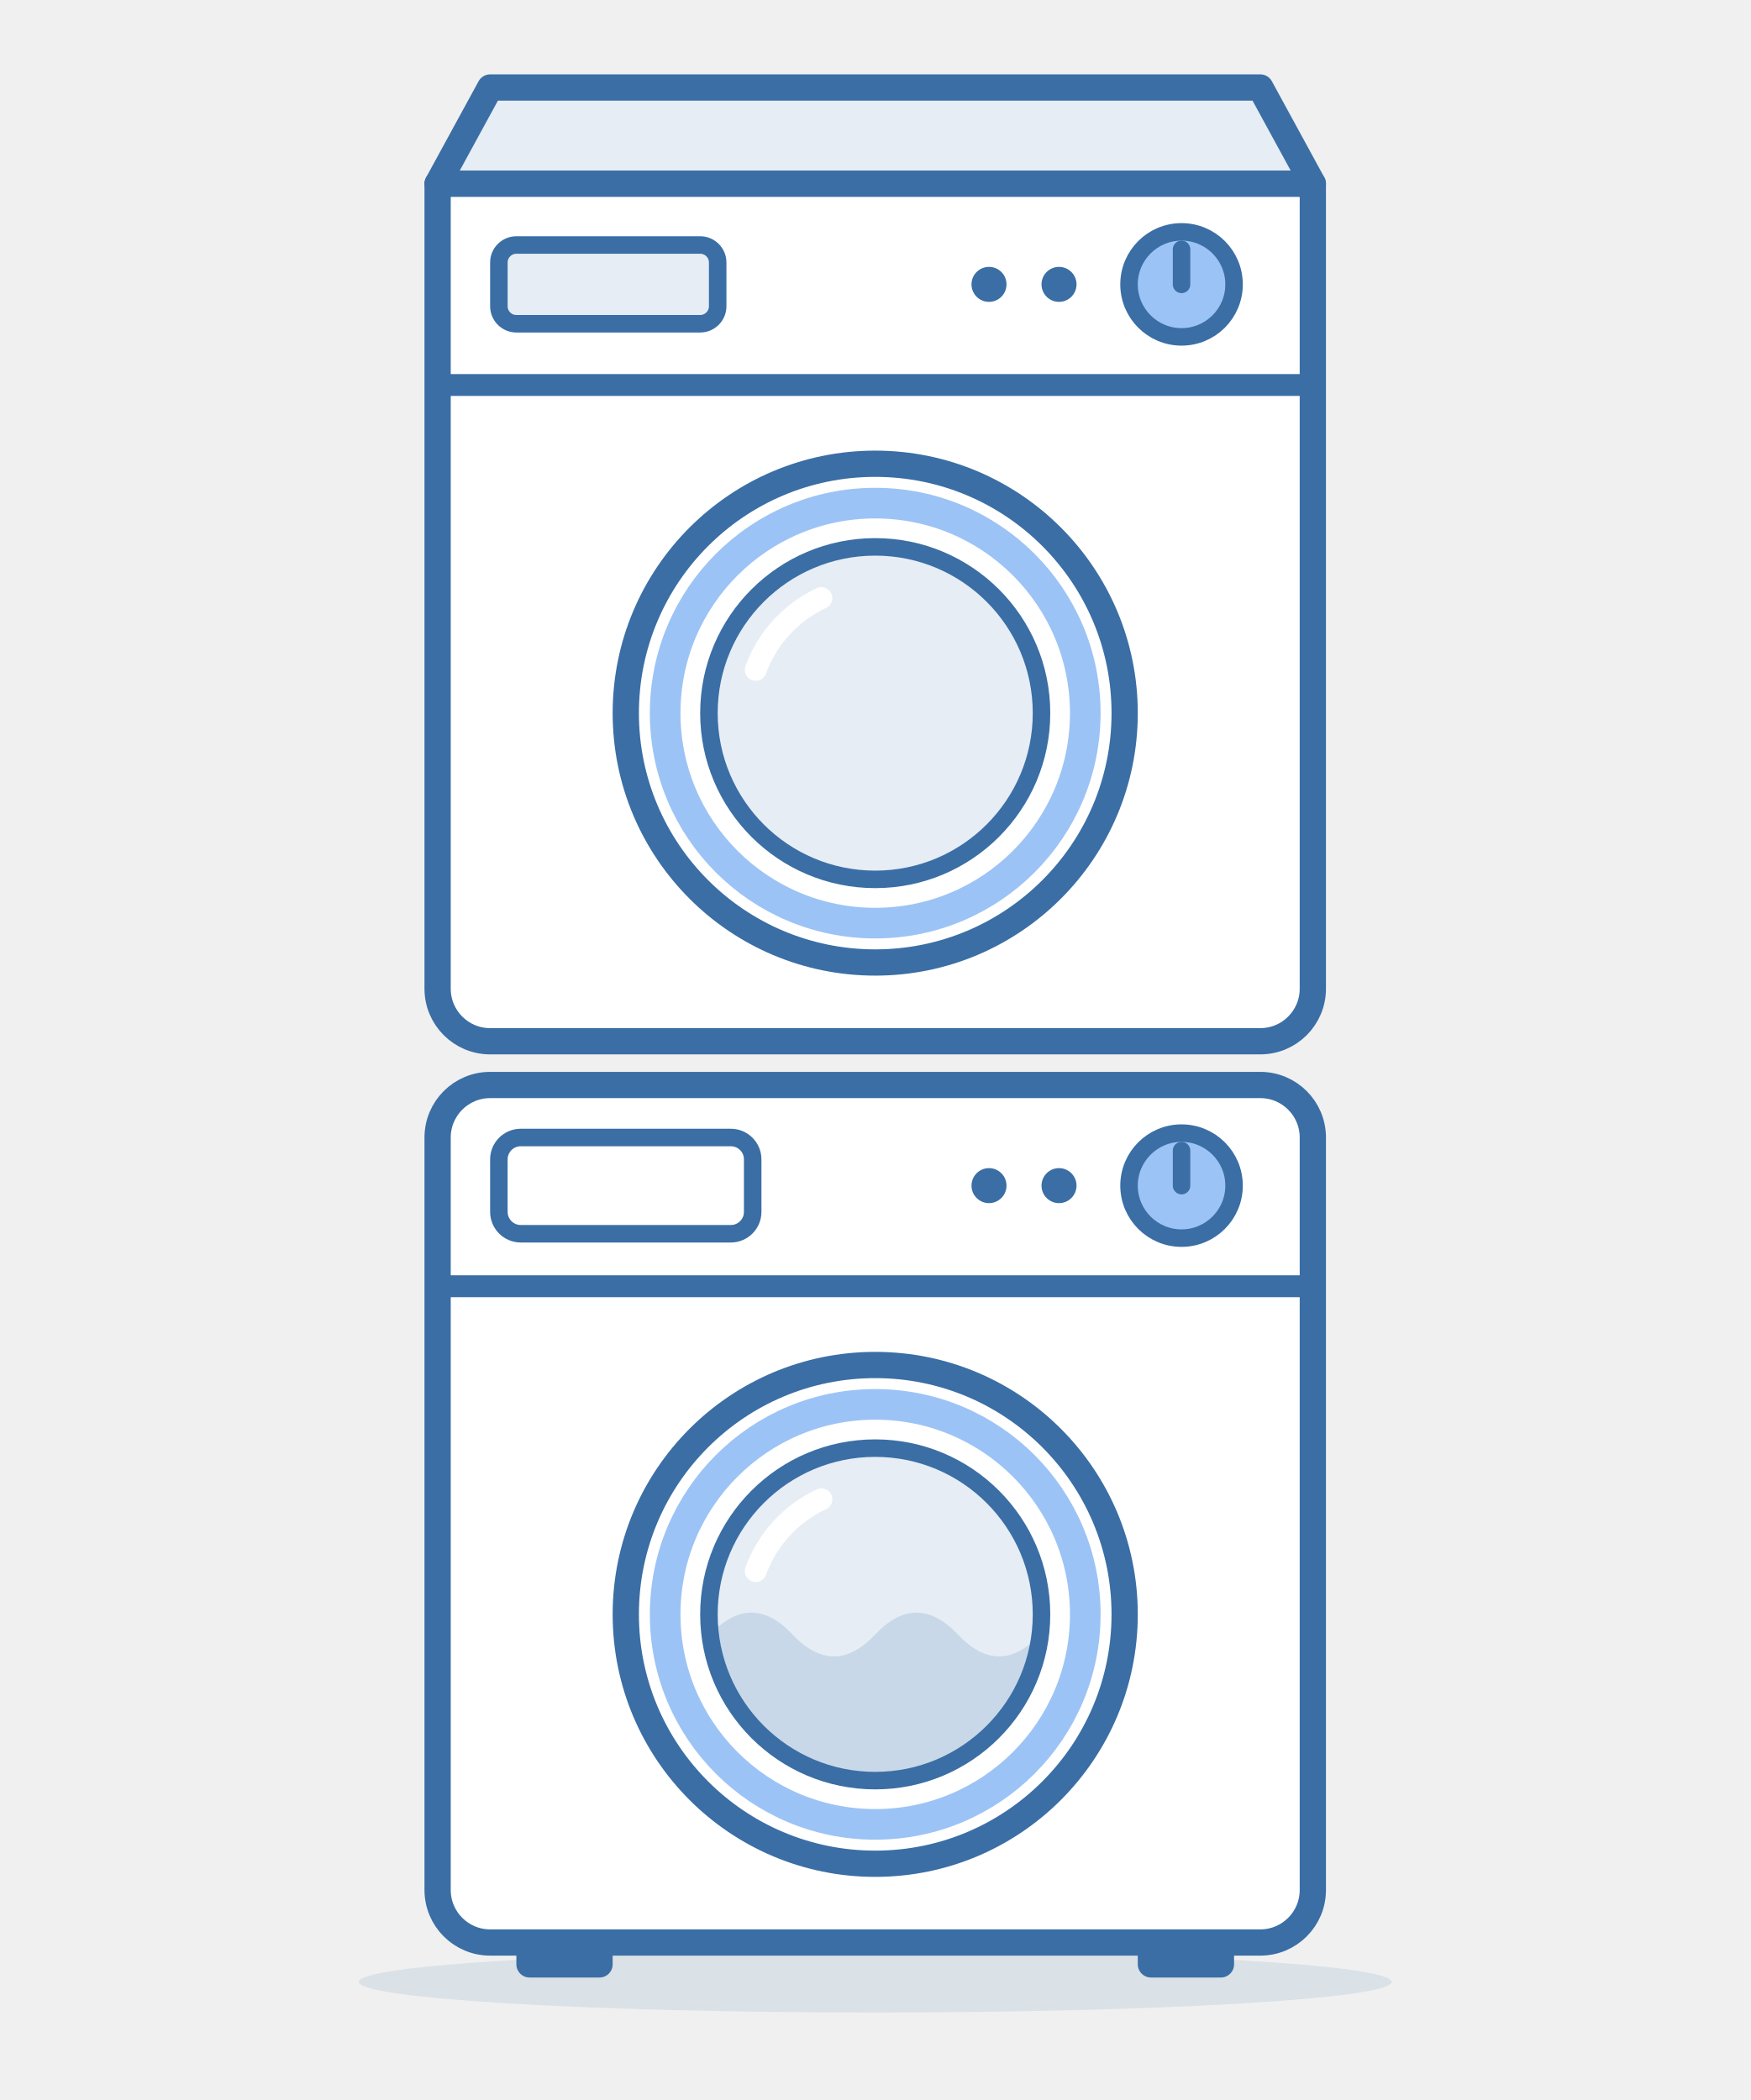
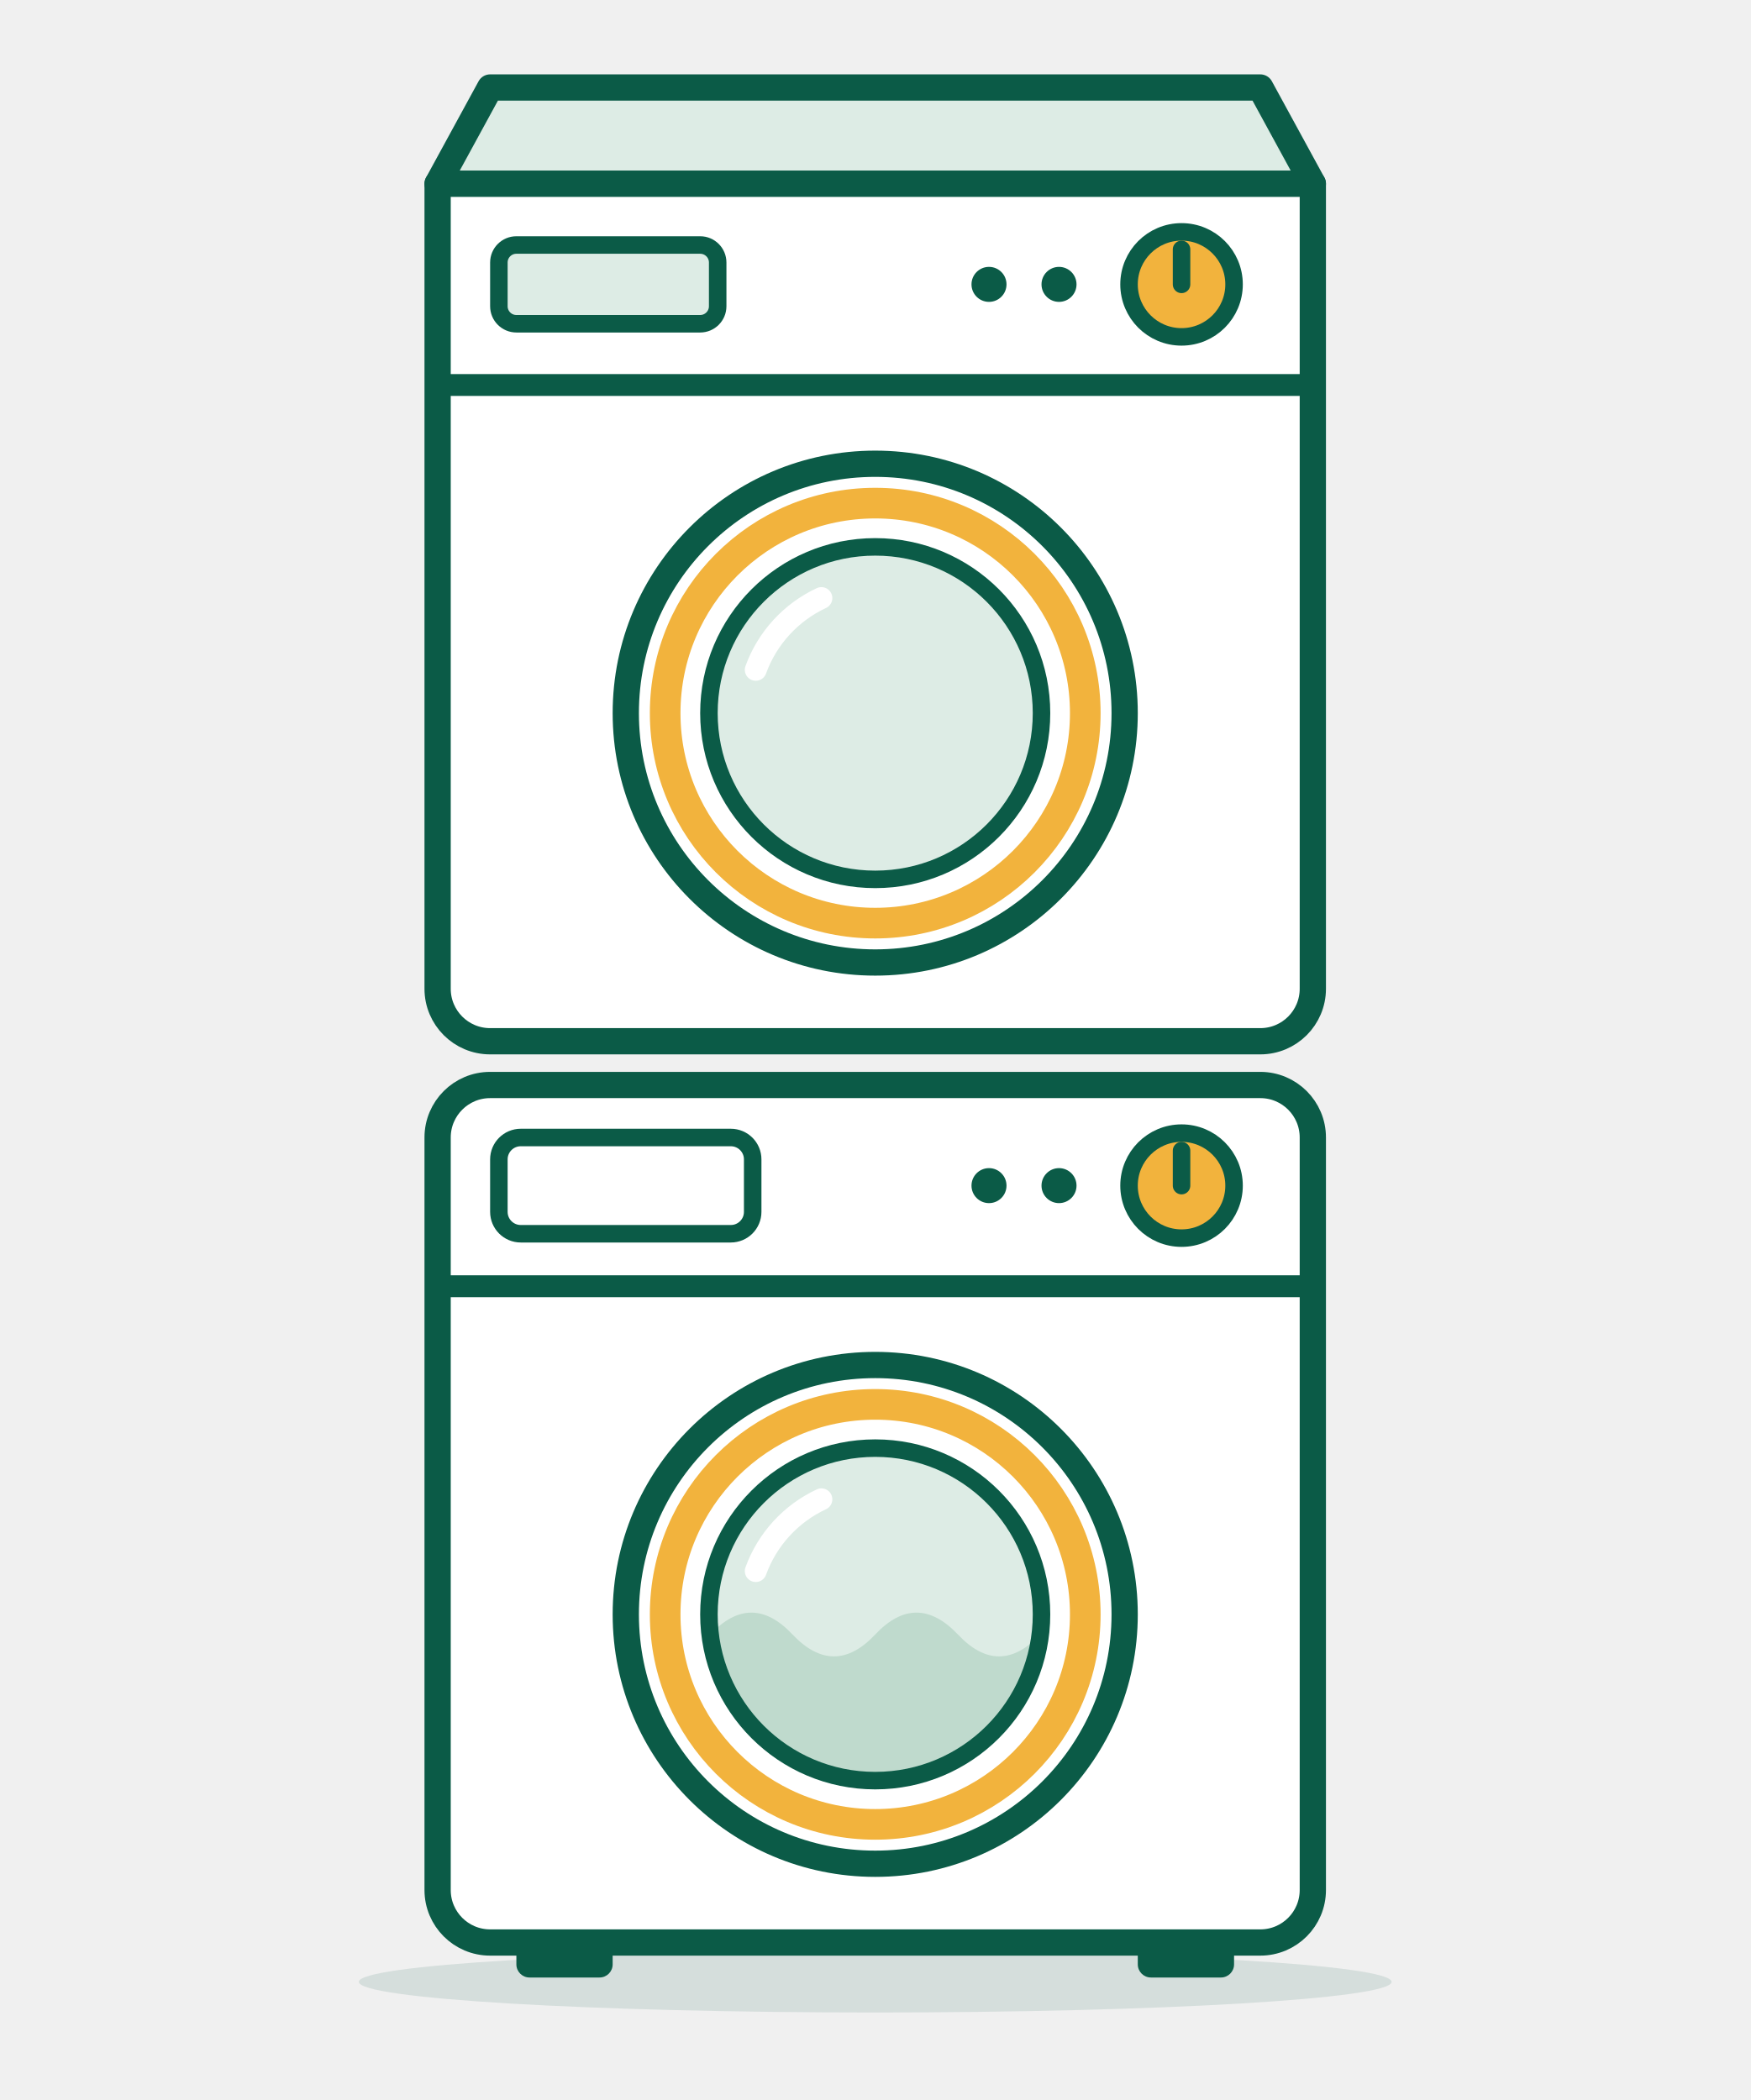
<svg xmlns="http://www.w3.org/2000/svg" width="400" height="480" viewBox="0 0 400 480" fill="none">
-   <ellipse cx="200" cy="453" rx="118" ry="7" fill="#3A6EA5" fill-opacity="0.12" />
-   <rect x="118" y="442" width="22" height="10" rx="3" fill="#3A6EA5" />
-   <rect x="260" y="442" width="22" height="10" rx="3" fill="#3A6EA5" />
-   <path d="M112 248 H288 A12 12 0 0 1 300 260 V432 A12 12 0 0 1 288 444 H112 A12 12 0 0 1 100 432 V260 A12 12 0 0 1 112 248 Z" fill="#FFFFFF" stroke="#3A6EA5" stroke-width="6" stroke-linejoin="round" />
-   <path d="M100 294H300" fill="none" stroke="#3A6EA5" stroke-width="5" stroke-linecap="round" />
-   <rect x="114" y="260" width="58" height="22" rx="5" fill="#FFFFFF" stroke="#3A6EA5" stroke-width="4" />
-   <circle cx="226" cy="271" r="4" fill="#3A6EA5" />
-   <circle cx="242" cy="271" r="4" fill="#3A6EA5" />
-   <circle cx="270" cy="271" r="12" fill="#9CC3F5" stroke="#3A6EA5" stroke-width="4" />
-   <path d="M270 271V263" stroke="#3A6EA5" stroke-width="4" stroke-linecap="round" />
-   <circle cx="200" cy="369" r="57" fill="#FFFFFF" stroke="#3A6EA5" stroke-width="6" />
-   <circle cx="200" cy="369" r="48" fill="none" stroke="#9CC3F5" stroke-width="7" />
-   <circle cx="200" cy="369" r="38" fill="#E6EDF5" />
-   <path d="M162.3 373.6Q171.7 363.6 181.1 373.6Q190.6 383.6 200 373.6Q209.4 363.6 218.9 373.6Q228.3 383.6 237.7 373.6A38 38 0 0 1 162.3 373.6Z" fill="#C9D8E8" />
-   <circle cx="200" cy="369" r="38" fill="none" stroke="#3A6EA5" stroke-width="4" />
+   <ellipse cx="200" cy="453" rx="118" ry="7" fill="#0B5B47" fill-opacity="0.12" />
+   <rect x="118" y="442" width="22" height="10" rx="3" fill="#0B5B47" />
+   <rect x="260" y="442" width="22" height="10" rx="3" fill="#0B5B47" />
+   <path d="M112 248 H288 A12 12 0 0 1 300 260 V432 A12 12 0 0 1 288 444 H112 A12 12 0 0 1 100 432 V260 A12 12 0 0 1 112 248 Z" fill="#FFFFFF" stroke="#0B5B47" stroke-width="6" stroke-linejoin="round" />
+   <path d="M100 294H300" fill="none" stroke="#0B5B47" stroke-width="5" stroke-linecap="round" />
+   <rect x="114" y="260" width="58" height="22" rx="5" fill="#FFFFFF" stroke="#0B5B47" stroke-width="4" />
+   <circle cx="226" cy="271" r="4" fill="#0B5B47" />
+   <circle cx="242" cy="271" r="4" fill="#0B5B47" />
+   <circle cx="270" cy="271" r="12" fill="#F2B33D" stroke="#0B5B47" stroke-width="4" />
+   <path d="M270 271V263" stroke="#0B5B47" stroke-width="4" stroke-linecap="round" />
+   <circle cx="200" cy="369" r="57" fill="#FFFFFF" stroke="#0B5B47" stroke-width="6" />
+   <circle cx="200" cy="369" r="48" fill="none" stroke="#F2B33D" stroke-width="7" />
+   <circle cx="200" cy="369" r="38" fill="#DDECE5" />
+   <path d="M162.3 373.6Q171.7 363.6 181.1 373.6Q190.6 383.6 200 373.6Q209.4 363.6 218.9 373.6Q228.3 383.6 237.7 373.6A38 38 0 0 1 162.3 373.6Z" fill="#BFDACD" />
+   <circle cx="200" cy="369" r="38" fill="none" stroke="#0B5B47" stroke-width="4" />
  <path d="M172.7 359.1A29 29 0 0 1 187.7 342.7" fill="none" stroke="#FFFFFF" stroke-width="5" stroke-linecap="round" />
-   <path d="M100 42L112 20H288L300 42Z" fill="#E6EDF5" stroke="#3A6EA5" stroke-width="6" stroke-linejoin="round" />
-   <path d="M100 42 H300  V226 A12 12 0 0 1 288 238 H112 A12 12 0 0 1 100 226 V42  Z" fill="#FFFFFF" stroke="#3A6EA5" stroke-width="6" stroke-linejoin="round" />
-   <path d="M100 88H300" fill="none" stroke="#3A6EA5" stroke-width="5" stroke-linecap="round" />
-   <rect x="114" y="56" width="50" height="18" rx="4" fill="#E6EDF5" stroke="#3A6EA5" stroke-width="4" />
-   <circle cx="226" cy="65" r="4" fill="#3A6EA5" />
-   <circle cx="242" cy="65" r="4" fill="#3A6EA5" />
-   <circle cx="270" cy="65" r="12" fill="#9CC3F5" stroke="#3A6EA5" stroke-width="4" />
-   <path d="M270 65V57" stroke="#3A6EA5" stroke-width="4" stroke-linecap="round" />
-   <circle cx="200" cy="163" r="57" fill="#FFFFFF" stroke="#3A6EA5" stroke-width="6" />
-   <circle cx="200" cy="163" r="48" fill="none" stroke="#9CC3F5" stroke-width="7" />
-   <circle cx="200" cy="163" r="38" fill="#E6EDF5" />
-   <circle cx="200" cy="163" r="38" fill="none" stroke="#3A6EA5" stroke-width="4" />
+   <path d="M100 42L112 20H288L300 42Z" fill="#DDECE5" stroke="#0B5B47" stroke-width="6" stroke-linejoin="round" />
+   <path d="M100 42 H300  V226 A12 12 0 0 1 288 238 H112 A12 12 0 0 1 100 226 V42  Z" fill="#FFFFFF" stroke="#0B5B47" stroke-width="6" stroke-linejoin="round" />
+   <path d="M100 88H300" fill="none" stroke="#0B5B47" stroke-width="5" stroke-linecap="round" />
+   <rect x="114" y="56" width="50" height="18" rx="4" fill="#DDECE5" stroke="#0B5B47" stroke-width="4" />
+   <circle cx="226" cy="65" r="4" fill="#0B5B47" />
+   <circle cx="242" cy="65" r="4" fill="#0B5B47" />
+   <circle cx="270" cy="65" r="12" fill="#F2B33D" stroke="#0B5B47" stroke-width="4" />
+   <path d="M270 65V57" stroke="#0B5B47" stroke-width="4" stroke-linecap="round" />
+   <circle cx="200" cy="163" r="57" fill="#FFFFFF" stroke="#0B5B47" stroke-width="6" />
+   <circle cx="200" cy="163" r="48" fill="none" stroke="#F2B33D" stroke-width="7" />
+   <circle cx="200" cy="163" r="38" fill="#DDECE5" />
+   <circle cx="200" cy="163" r="38" fill="none" stroke="#0B5B47" stroke-width="4" />
  <path d="M172.7 153.1A29 29 0 0 1 187.7 136.7" fill="none" stroke="#FFFFFF" stroke-width="5" stroke-linecap="round" />
</svg>
